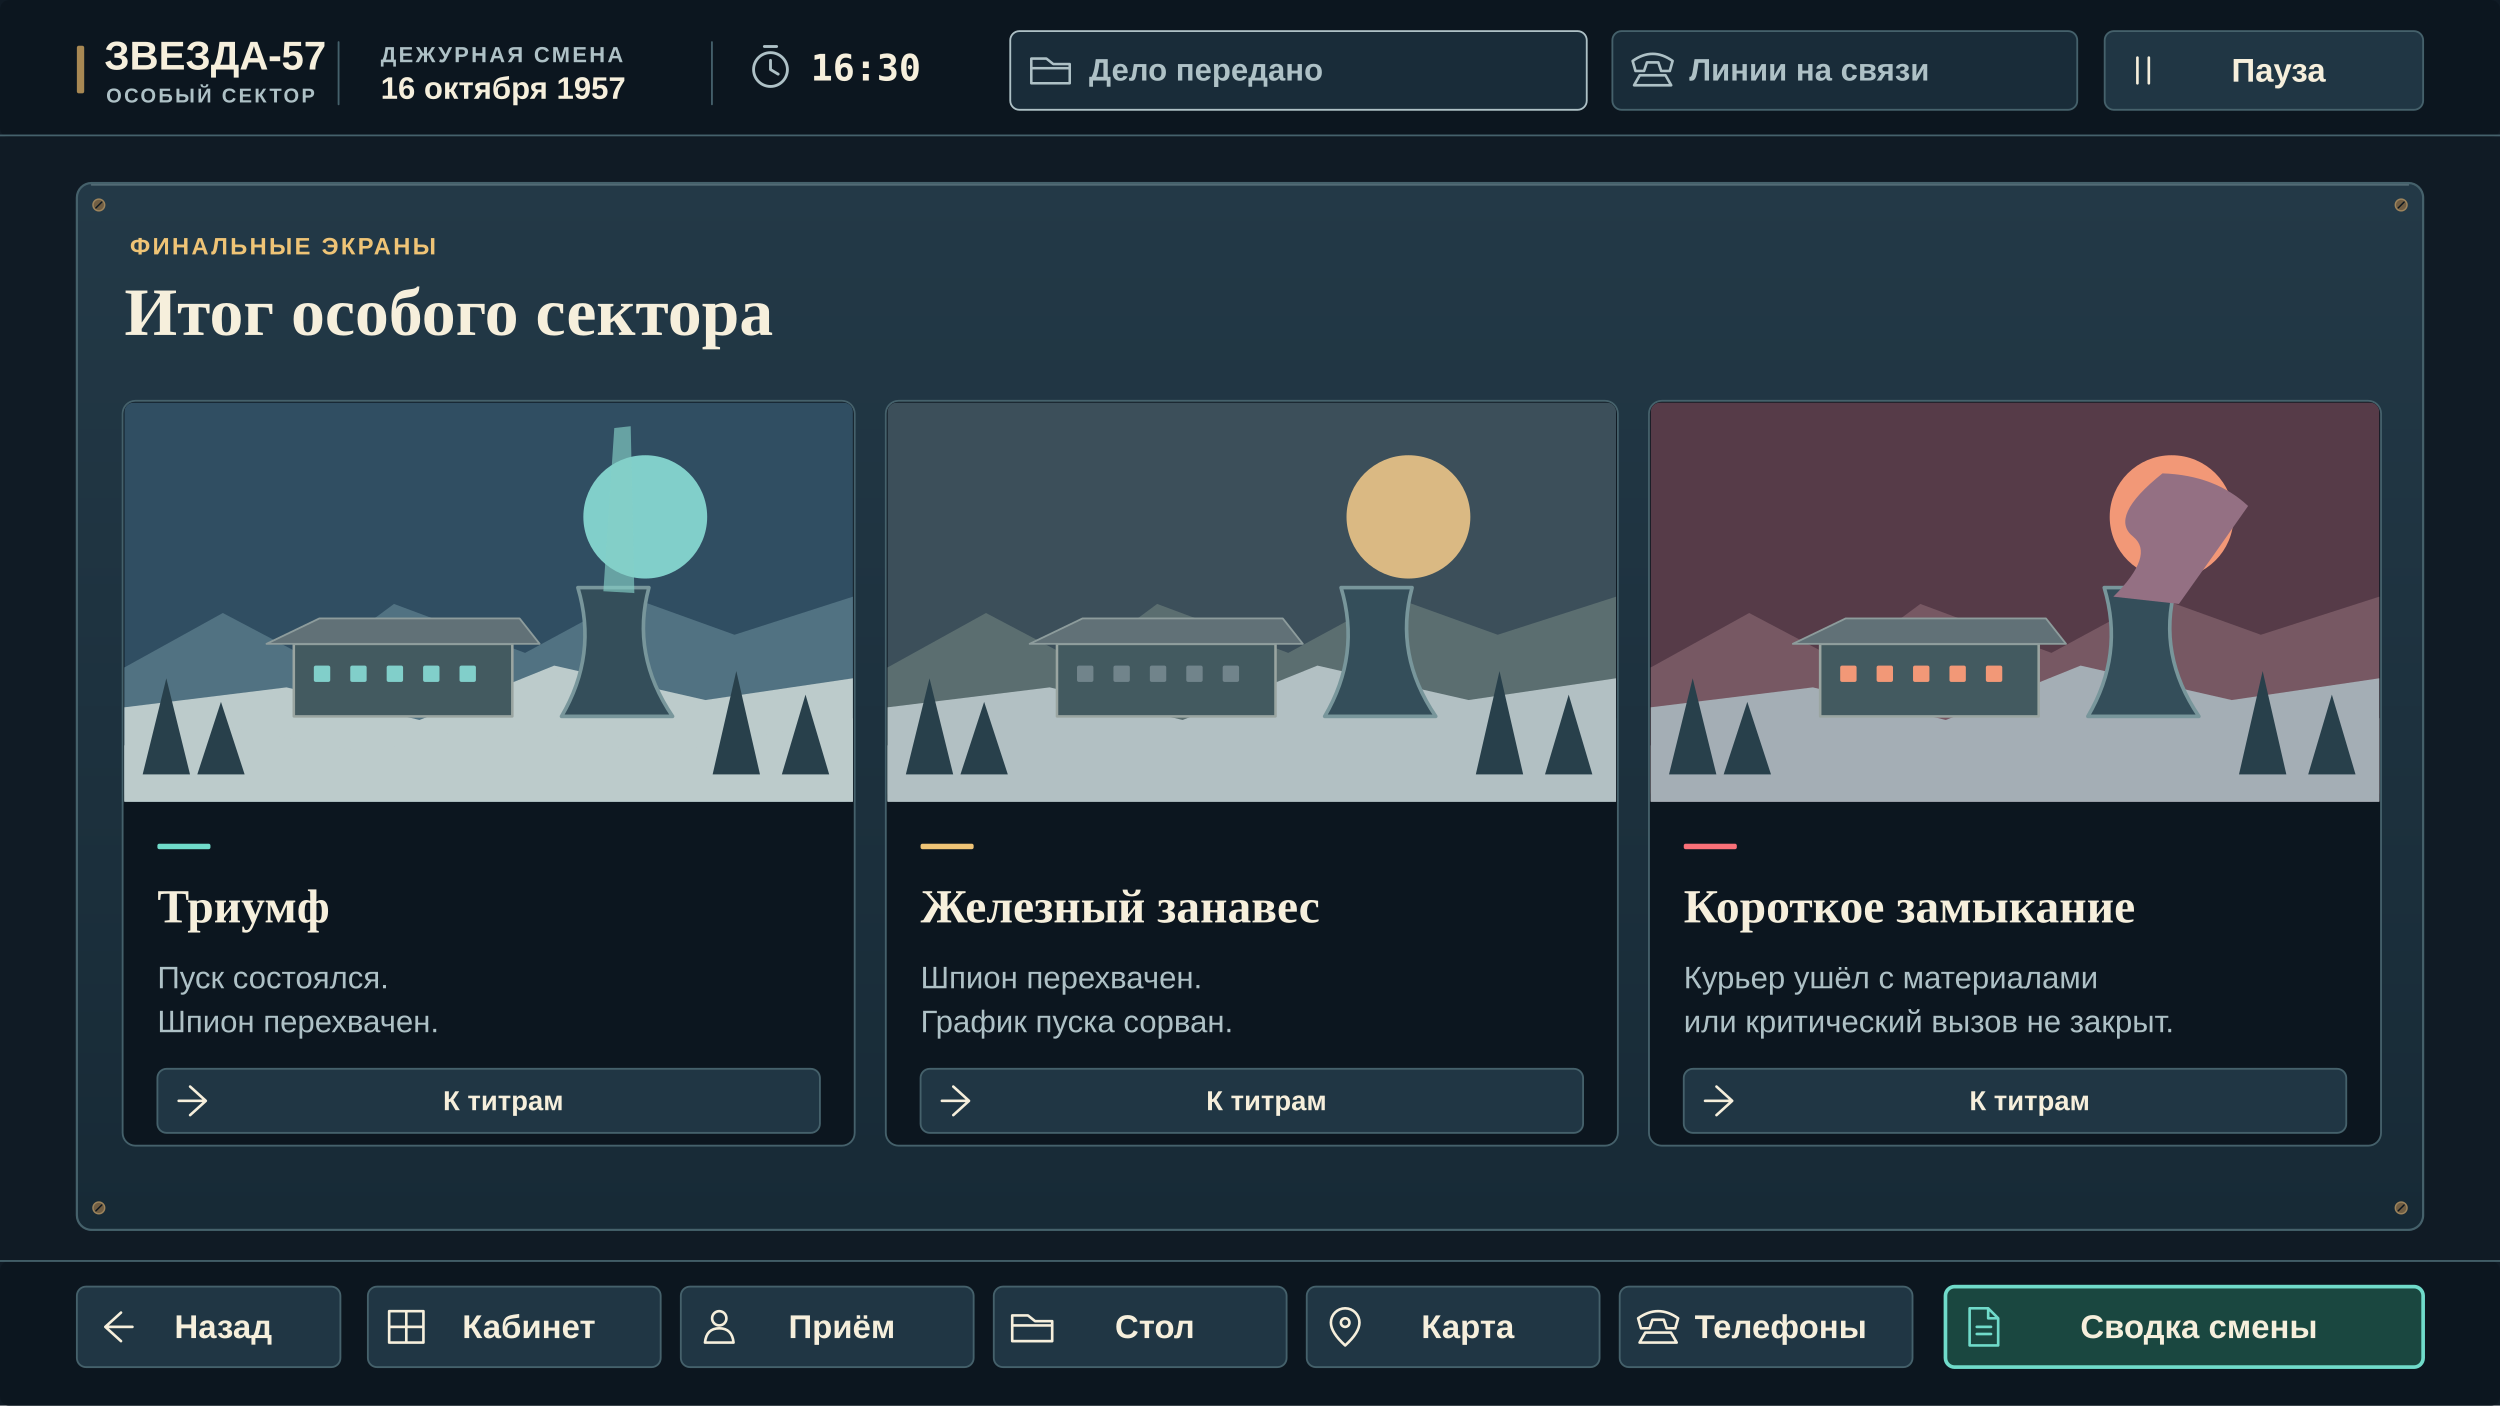
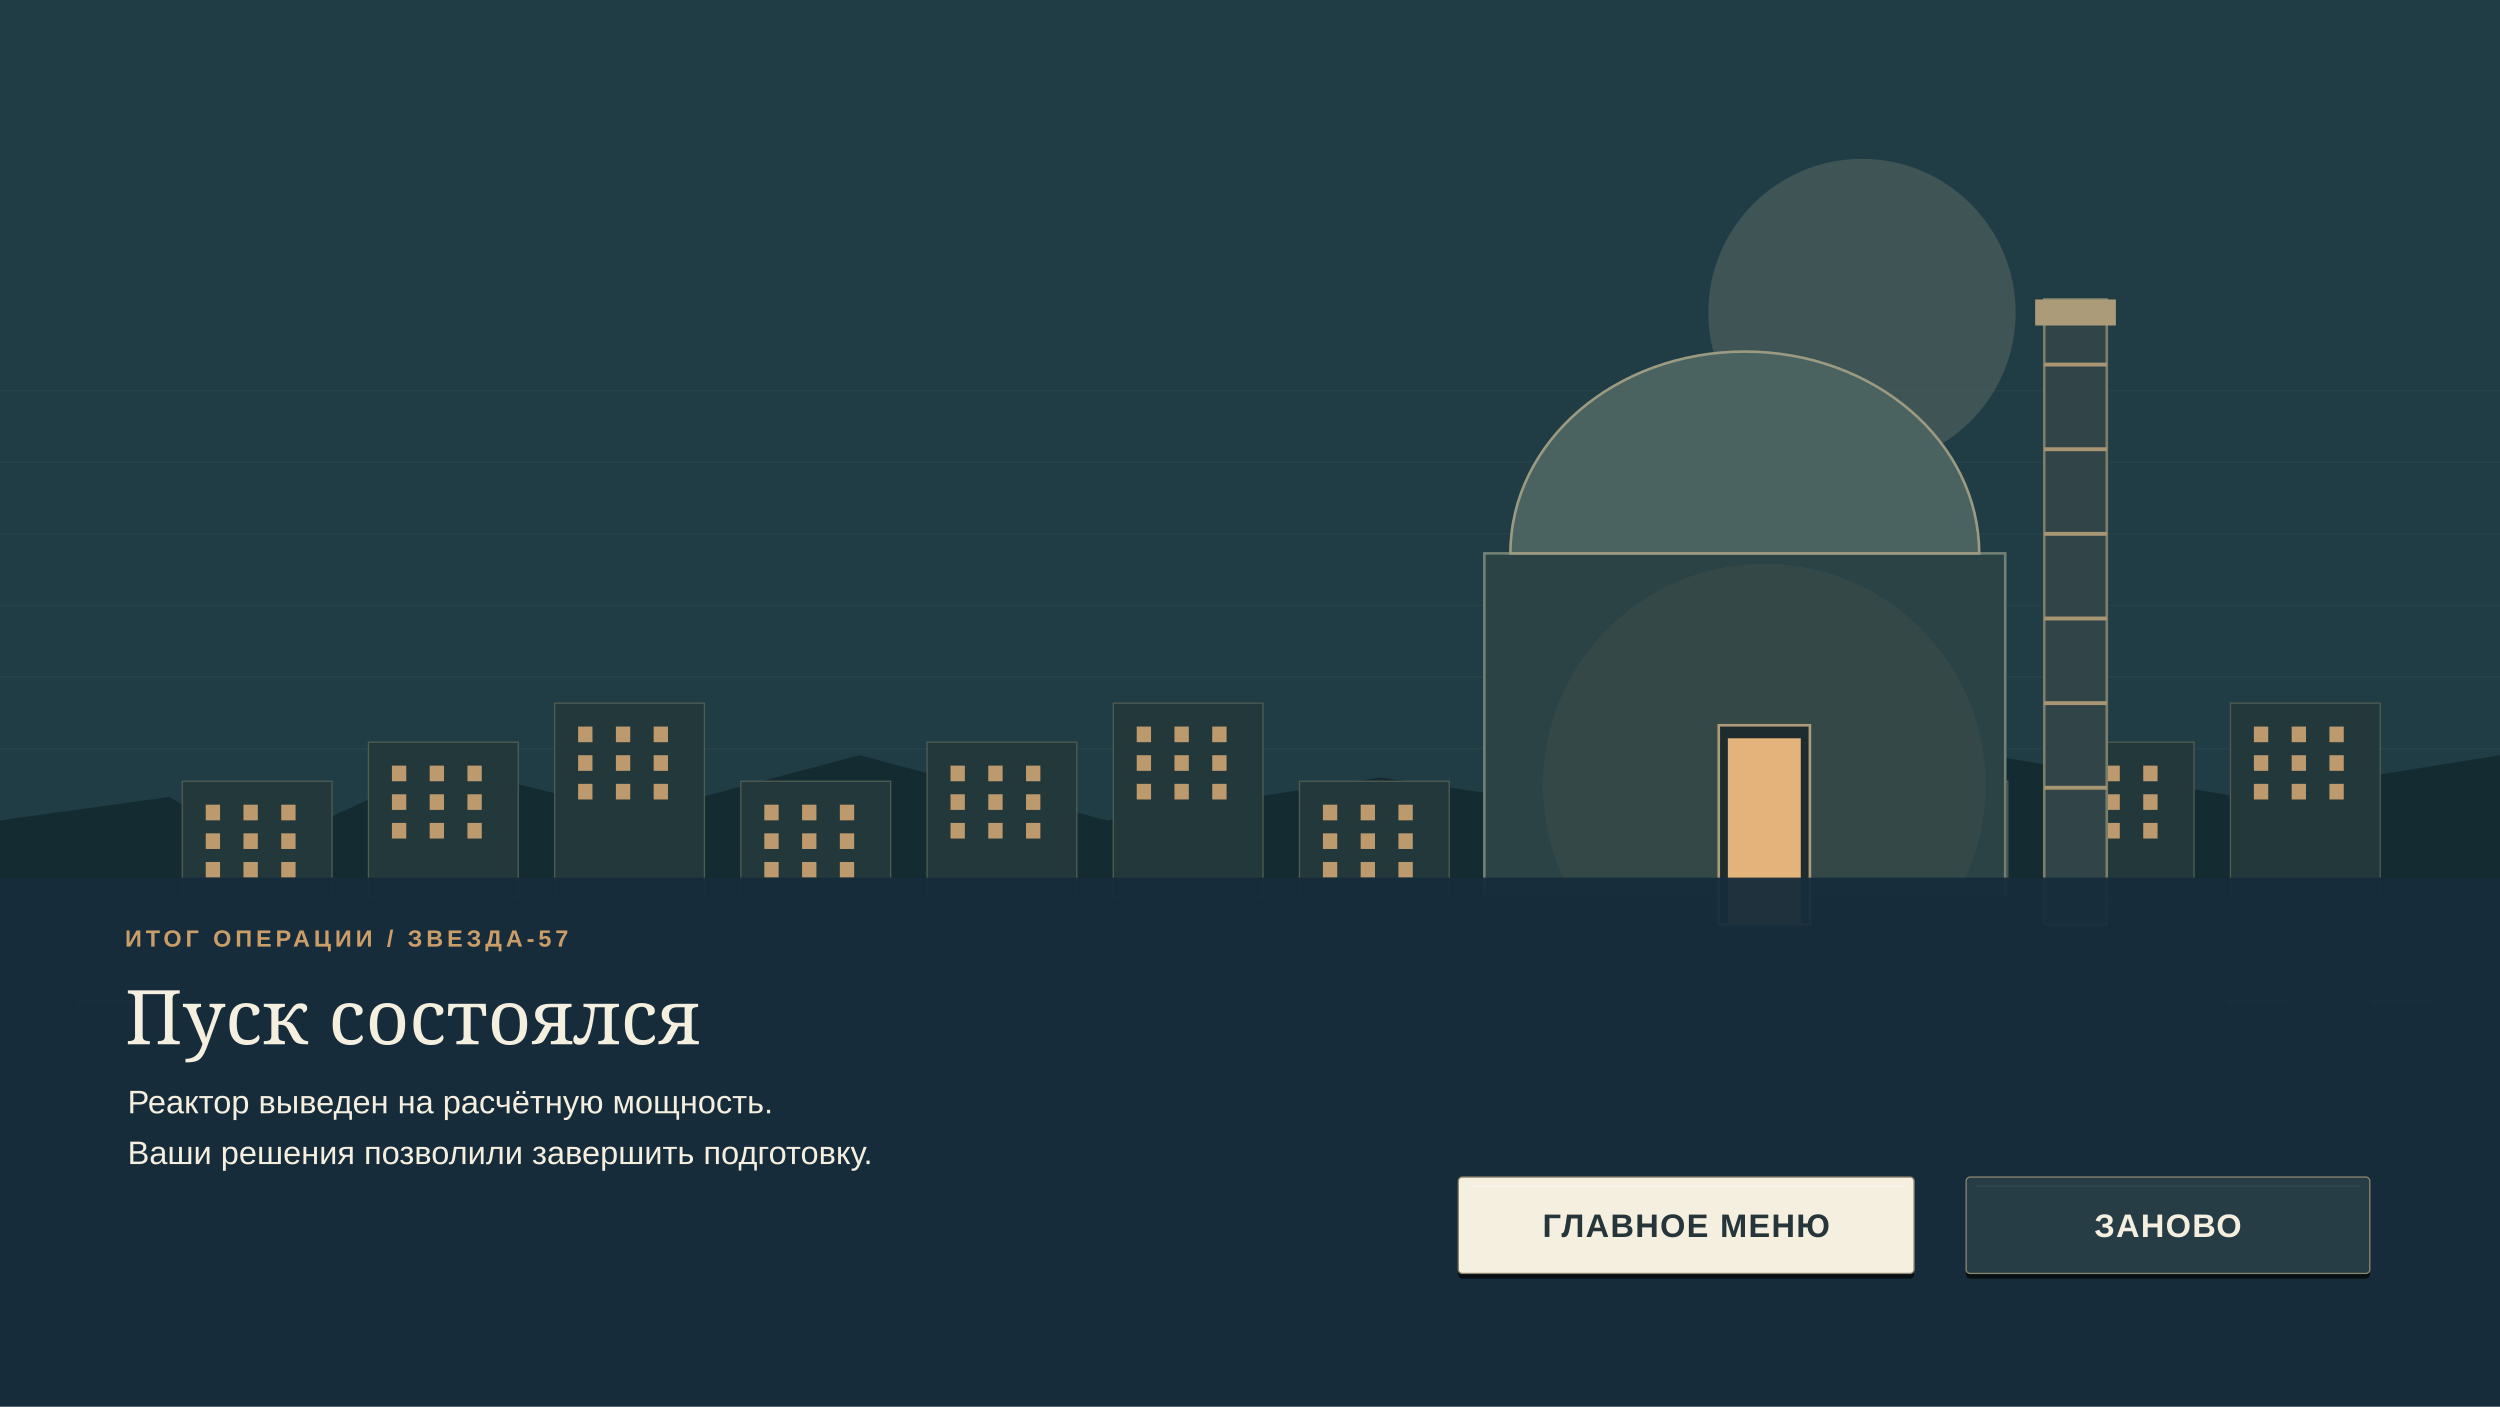
- <svg xmlns="http://www.w3.org/2000/svg" width="1366" height="768" viewBox="0 0 1366 768" role="img" aria-label="UI-030 · Экран финала: 3 варианта">
+ <svg xmlns="http://www.w3.org/2000/svg" width="1920" height="1080" viewBox="0 0 1920 1080" role="img" aria-label="Экран одной из трёх концовок">
  <defs>
-     <linearGradient id="enamel" x2="0" y2="1">
-       <stop stop-color="#233947" />
-       <stop offset="1" stop-color="#172a36" />
-     </linearGradient>
-     <linearGradient id="desk" x2="0" y2="1">
-       <stop stop-color="#244938" />
-       <stop offset="1" stop-color="#162f27" />
-     </linearGradient>
-     <linearGradient id="glass" x2="0" y2="1">
-       <stop stop-color="#476278" />
-       <stop offset="1" stop-color="#1b3443" />
-     </linearGradient>
-     <linearGradient id="vignette">
-       <stop stop-color="#0c161f" />
-       <stop offset=".52" stop-color="#0c161f" stop-opacity=".94" />
-       <stop offset="1" stop-color="#0c161f" stop-opacity=".06" />
-     </linearGradient>
-     <linearGradient id="fade" x2="0" y2="1">
-       <stop stop-color="#0c161f" stop-opacity=".06" />
-       <stop offset="1" stop-color="#0c161f" stop-opacity=".85" />
-     </linearGradient>
-     <pattern id="grid" width="28" height="28" patternUnits="userSpaceOnUse">
-       <path d="M28 0H0V28" stroke="#5d7885" fill="none" opacity=".17" />
+     <pattern id="papergrain" width="19" height="19" patternUnits="userSpaceOnUse">
+       <path d="M1 4h3M11 14h2M6 10h1M16 3h1" stroke="#887A5A" stroke-width=".5" opacity=".5" />
    </pattern>
-     <pattern id="feltGrain" width="10" height="10" patternUnits="userSpaceOnUse">
-       <path d="M1 3H3M6 8H8" stroke="#93a48a" stroke-opacity=".15" fill="none" />
+     <pattern id="felt" width="7" height="7" patternUnits="userSpaceOnUse">
+       <path d="M0 1h7M1 0v7" stroke="#728069" opacity=".1" stroke-width=".5" />
    </pattern>
-     <clipPath id="scene">
-       <rect x="43" y="101" width="814" height="570" rx="7" />
-     </clipPath>
-     <style>text{font-family:"Segoe UI",Arial,sans-serif;pointer-events:none}.serif{font-family:Georgia,"Times New Roman",serif}.mono{font-family:Consolas,monospace}.overline{letter-spacing:1.25px}.hot[data-action]{cursor:pointer}.hot:focus-visible{outline:none}.hot[data-action]:hover&gt;.focus-shape,.hot[data-action]:focus-visible&gt;.focus-shape{stroke:#efc476;stroke-width:2.6}.hot[aria-disabled]{cursor:default}.hairline{vector-effect:non-scaling-stroke}</style>
  </defs>
-   <rect x="0" y="0" width="1366" height="768" rx="0" fill="#101b25" stroke="none" stroke-width="1" />
-   <rect x="42" y="100" width="1282" height="572" rx="8" fill="url(#enamel)" stroke="#45616b" stroke-width="1.2" />
-   <path d="M50 101L1316 101" fill="none" stroke="#59717b" stroke-width="0.8" stroke-linecap="round" />
-   <circle cx="54" cy="112" r="3.2" fill="#715e43" stroke="#9d845c" stroke-width="0.8" />
-   <path d="M52.4 113.6L55.6 110.4" fill="none" stroke="#0c161f" stroke-width="0.8" stroke-linecap="round" />
-   <circle cx="1312" cy="112" r="3.2" fill="#715e43" stroke="#9d845c" stroke-width="0.8" />
-   <path d="M1310.4 113.6L1313.6 110.4" fill="none" stroke="#0c161f" stroke-width="0.8" stroke-linecap="round" />
-   <circle cx="54" cy="660" r="3.2" fill="#715e43" stroke="#9d845c" stroke-width="0.8" />
-   <path d="M52.4 661.6L55.6 658.4" fill="none" stroke="#0c161f" stroke-width="0.8" stroke-linecap="round" />
-   <circle cx="1312" cy="660" r="3.2" fill="#715e43" stroke="#9d845c" stroke-width="0.8" />
-   <path d="M1310.4 661.6L1313.6 658.4" fill="none" stroke="#0c161f" stroke-width="0.8" stroke-linecap="round" />
-   <text x="71" y="139" font-size="13" fill="#efc476" font-weight="700" text-anchor="start" class="overline">ФИНАЛЬНЫЕ ЭКРАНЫ</text>
-   <text x="68" y="183" font-size="37" fill="#f6efdc" font-weight="700" text-anchor="start" class="serif">Итог особого сектора</text>
-   <rect x="67" y="219" width="400" height="407" rx="7" fill="#0c161f" stroke="#45616b" stroke-width="1" />
-   <g transform="translate(68 220) scale(0.995 0.9909091)">
-     <rect x="0" y="0" width="400" height="220" rx="5" fill="#304e62" stroke="none" stroke-width="1" />
-     <circle cx="286" cy="63" r="34" fill="#81cfca" stroke="none" stroke-width="1" />
-     <path d="M0 146L54 116L105 143L148 111L220 138L277 107L335 128L400 107V220H0Z" fill="#517282" stroke="none" stroke-width="0" stroke-linecap="round" stroke-linejoin="round" />
-     <path d="M0 168L89 157L162 175L236 145L319 164L400 152V220H0Z" fill="#bccbcb" stroke="none" stroke-width="0" stroke-linecap="round" stroke-linejoin="round" />
-     <path d="M240 173Q260 139 249 102H288Q278 139 301 173Z" fill="#344e5a" stroke="#78969b" stroke-width="2" stroke-linecap="round" stroke-linejoin="round" />
-     <path d="M93 173V133H213V173Z" fill="#435a60" stroke="#9aa5a1" stroke-width="1.4" stroke-linecap="round" stroke-linejoin="round" />
-     <path d="M78 133L107 119H217L228 133Z" fill="#617177" stroke="#8d9c9c" stroke-width="1" stroke-linecap="round" stroke-linejoin="round" />
-     <path d="M263 104L269 14L278 13L280 105Z" fill="#84d0c6" stroke="none" stroke-width="0" stroke-linecap="round" stroke-linejoin="round" opacity=".65" />
-     <rect x="104" y="145" width="9" height="9" rx="1" fill="#81cfca" stroke="none" stroke-width="1" />
-     <rect x="124" y="145" width="9" height="9" rx="1" fill="#81cfca" stroke="none" stroke-width="1" />
-     <rect x="144" y="145" width="9" height="9" rx="1" fill="#81cfca" stroke="none" stroke-width="1" />
-     <rect x="164" y="145" width="9" height="9" rx="1" fill="#81cfca" stroke="none" stroke-width="1" />
-     <rect x="184" y="145" width="9" height="9" rx="1" fill="#81cfca" stroke="none" stroke-width="1" />
-     <path d="M0 189L58 179L134 193L199 177L293 194L400 174V220H0Z" fill="#bccbcb" stroke="none" stroke-width="0" stroke-linecap="round" stroke-linejoin="round" />
-     <path d="M10 205L23 152L36 205Z" fill="#28404b" stroke="none" stroke-width="0" stroke-linecap="round" stroke-linejoin="round" />
-     <path d="M40 205L53 165L66 205Z" fill="#28404b" stroke="none" stroke-width="0" stroke-linecap="round" stroke-linejoin="round" />
-     <path d="M323 205L336 148L349 205Z" fill="#28404b" stroke="none" stroke-width="0" stroke-linecap="round" stroke-linejoin="round" />
-     <path d="M361 205L374 161L387 205Z" fill="#28404b" stroke="none" stroke-width="0" stroke-linecap="round" stroke-linejoin="round" />
-   </g>
-   <rect x="86" y="461" width="29" height="3" rx="1" fill="#70dbca" stroke="none" stroke-width="1" />
-   <text x="86" y="504" font-size="26" fill="#f6efdc" font-weight="720" text-anchor="start" class="serif">Триумф</text>
-   <text x="86" y="540" font-size="17" fill="#aec1c6" font-weight="450" text-anchor="start">Пуск состоялся.</text>
-   <text x="86" y="564" font-size="17" fill="#aec1c6" font-weight="450" text-anchor="start">Шпион перехвачен.</text>
-   <g class="hot" role="button" aria-label="К титрам">
-     <rect x="86" y="584" width="362" height="35" rx="5" fill="#203644" stroke="#45616b" stroke-width="1" class="focus-shape" />
-     <g transform="translate(107 601.5) scale(0.78)">
-       <path d="M-4 -10L7 0L-4 10M7 0H-12" fill="none" stroke="#f6efdc" stroke-width="1.85" stroke-linecap="round" stroke-linejoin="round" />
-     </g>
-     <text x="275" y="606.6" font-size="15" fill="#f6efdc" font-weight="650" text-anchor="middle">К титрам</text>
-   </g>
-   <rect x="484" y="219" width="400" height="407" rx="7" fill="#0c161f" stroke="#45616b" stroke-width="1" />
-   <g transform="translate(485 220) scale(0.995 0.9909091)">
-     <rect x="0" y="0" width="400" height="220" rx="5" fill="#3c4f5a" stroke="none" stroke-width="1" />
-     <circle cx="286" cy="63" r="34" fill="#dab983" stroke="none" stroke-width="1" />
-     <path d="M0 146L54 116L105 143L148 111L220 138L277 107L335 128L400 107V220H0Z" fill="#5b6e70" stroke="none" stroke-width="0" stroke-linecap="round" stroke-linejoin="round" />
-     <path d="M0 168L89 157L162 175L236 145L319 164L400 152V220H0Z" fill="#b2c0c3" stroke="none" stroke-width="0" stroke-linecap="round" stroke-linejoin="round" />
-     <path d="M240 173Q260 139 249 102H288Q278 139 301 173Z" fill="#344e5a" stroke="#78969b" stroke-width="2" stroke-linecap="round" stroke-linejoin="round" />
-     <path d="M93 173V133H213V173Z" fill="#435a60" stroke="#9aa5a1" stroke-width="1.4" stroke-linecap="round" stroke-linejoin="round" />
-     <path d="M78 133L107 119H217L228 133Z" fill="#617177" stroke="#8d9c9c" stroke-width="1" stroke-linecap="round" stroke-linejoin="round" />
-     <rect x="104" y="145" width="9" height="9" rx="1" fill="#71848b" stroke="none" stroke-width="1" />
-     <rect x="124" y="145" width="9" height="9" rx="1" fill="#71848b" stroke="none" stroke-width="1" />
-     <rect x="144" y="145" width="9" height="9" rx="1" fill="#71848b" stroke="none" stroke-width="1" />
-     <rect x="164" y="145" width="9" height="9" rx="1" fill="#71848b" stroke="none" stroke-width="1" />
-     <rect x="184" y="145" width="9" height="9" rx="1" fill="#71848b" stroke="none" stroke-width="1" />
-     <path d="M0 189L58 179L134 193L199 177L293 194L400 174V220H0Z" fill="#b2c0c3" stroke="none" stroke-width="0" stroke-linecap="round" stroke-linejoin="round" />
-     <path d="M10 205L23 152L36 205Z" fill="#28404b" stroke="none" stroke-width="0" stroke-linecap="round" stroke-linejoin="round" />
-     <path d="M40 205L53 165L66 205Z" fill="#28404b" stroke="none" stroke-width="0" stroke-linecap="round" stroke-linejoin="round" />
-     <path d="M323 205L336 148L349 205Z" fill="#28404b" stroke="none" stroke-width="0" stroke-linecap="round" stroke-linejoin="round" />
-     <path d="M361 205L374 161L387 205Z" fill="#28404b" stroke="none" stroke-width="0" stroke-linecap="round" stroke-linejoin="round" />
-   </g>
-   <rect x="503" y="461" width="29" height="3" rx="1" fill="#efc476" stroke="none" stroke-width="1" />
-   <text x="503" y="504" font-size="26" fill="#f6efdc" font-weight="720" text-anchor="start" class="serif">Железный занавес</text>
-   <text x="503" y="540" font-size="17" fill="#aec1c6" font-weight="450" text-anchor="start">Шпион перехвачен.</text>
-   <text x="503" y="564" font-size="17" fill="#aec1c6" font-weight="450" text-anchor="start">График пуска сорван.</text>
-   <g class="hot" role="button" aria-label="К титрам">
-     <rect x="503" y="584" width="362" height="35" rx="5" fill="#203644" stroke="#45616b" stroke-width="1" class="focus-shape" />
-     <g transform="translate(524 601.5) scale(0.78)">
-       <path d="M-4 -10L7 0L-4 10M7 0H-12" fill="none" stroke="#f6efdc" stroke-width="1.85" stroke-linecap="round" stroke-linejoin="round" />
-     </g>
-     <text x="692" y="606.6" font-size="15" fill="#f6efdc" font-weight="650" text-anchor="middle">К титрам</text>
-   </g>
-   <rect x="901" y="219" width="400" height="407" rx="7" fill="#0c161f" stroke="#45616b" stroke-width="1" />
-   <g transform="translate(902 220) scale(0.995 0.9909091)">
-     <rect x="0" y="0" width="400" height="220" rx="5" fill="#563b48" stroke="none" stroke-width="1" />
-     <circle cx="286" cy="63" r="34" fill="#f29877" stroke="none" stroke-width="1" />
-     <path d="M0 146L54 116L105 143L148 111L220 138L277 107L335 128L400 107V220H0Z" fill="#775863" stroke="none" stroke-width="0" stroke-linecap="round" stroke-linejoin="round" />
-     <path d="M0 168L89 157L162 175L236 145L319 164L400 152V220H0Z" fill="#a4aeb5" stroke="none" stroke-width="0" stroke-linecap="round" stroke-linejoin="round" />
-     <path d="M240 173Q260 139 249 102H288Q278 139 301 173Z" fill="#344e5a" stroke="#78969b" stroke-width="2" stroke-linecap="round" stroke-linejoin="round" />
-     <path d="M93 173V133H213V173Z" fill="#435a60" stroke="#9aa5a1" stroke-width="1.4" stroke-linecap="round" stroke-linejoin="round" />
-     <path d="M78 133L107 119H217L228 133Z" fill="#617177" stroke="#8d9c9c" stroke-width="1" stroke-linecap="round" stroke-linejoin="round" />
-     <path d="M254 107Q277 84 265 74Q251 63 281 39Q310 40 328 57Q312 80 290 111Z" fill="#947083" stroke="none" stroke-width="0" stroke-linecap="round" stroke-linejoin="round" />
-     <rect x="104" y="145" width="9" height="9" rx="1" fill="#f29877" stroke="none" stroke-width="1" />
-     <rect x="124" y="145" width="9" height="9" rx="1" fill="#f29877" stroke="none" stroke-width="1" />
-     <rect x="144" y="145" width="9" height="9" rx="1" fill="#f29877" stroke="none" stroke-width="1" />
-     <rect x="164" y="145" width="9" height="9" rx="1" fill="#f29877" stroke="none" stroke-width="1" />
-     <rect x="184" y="145" width="9" height="9" rx="1" fill="#f29877" stroke="none" stroke-width="1" />
-     <path d="M0 189L58 179L134 193L199 177L293 194L400 174V220H0Z" fill="#a4aeb5" stroke="none" stroke-width="0" stroke-linecap="round" stroke-linejoin="round" />
-     <path d="M10 205L23 152L36 205Z" fill="#28404b" stroke="none" stroke-width="0" stroke-linecap="round" stroke-linejoin="round" />
-     <path d="M40 205L53 165L66 205Z" fill="#28404b" stroke="none" stroke-width="0" stroke-linecap="round" stroke-linejoin="round" />
-     <path d="M323 205L336 148L349 205Z" fill="#28404b" stroke="none" stroke-width="0" stroke-linecap="round" stroke-linejoin="round" />
-     <path d="M361 205L374 161L387 205Z" fill="#28404b" stroke="none" stroke-width="0" stroke-linecap="round" stroke-linejoin="round" />
-   </g>
-   <rect x="920" y="461" width="29" height="3" rx="1" fill="#fa7078" stroke="none" stroke-width="1" />
-   <text x="920" y="504" font-size="26" fill="#f6efdc" font-weight="720" text-anchor="start" class="serif">Короткое замыкание</text>
-   <text x="920" y="540" font-size="17" fill="#aec1c6" font-weight="450" text-anchor="start">Курьер ушёл с материалами</text>
-   <text x="920" y="564" font-size="17" fill="#aec1c6" font-weight="450" text-anchor="start">или критический вызов не закрыт.</text>
-   <g class="hot" role="button" aria-label="К титрам">
-     <rect x="920" y="584" width="362" height="35" rx="5" fill="#203644" stroke="#45616b" stroke-width="1" class="focus-shape" />
-     <g transform="translate(941 601.5) scale(0.78)">
-       <path d="M-4 -10L7 0L-4 10M7 0H-12" fill="none" stroke="#f6efdc" stroke-width="1.85" stroke-linecap="round" stroke-linejoin="round" />
-     </g>
-     <text x="1109" y="606.6" font-size="15" fill="#f6efdc" font-weight="650" text-anchor="middle">К титрам</text>
-   </g>
-   <rect x="0" y="0" width="1366" height="75" rx="5" fill="#0c161f" stroke="none" stroke-width="1" />
-   <path d="M0 74L1366 74" fill="none" stroke="#45616b" stroke-width="1" stroke-linecap="round" />
-   <rect x="42" y="25" width="4" height="26" rx="1" fill="#a88853" stroke="none" stroke-width="1" />
-   <text x="57" y="38" font-size="22" fill="#f6efdc" font-weight="790" text-anchor="start">ЗВЕЗДА‑57</text>
-   <text x="58" y="56" font-size="11" fill="#aec1c6" font-weight="660" text-anchor="start" class="overline">ОСОБЫЙ СЕКТОР</text>
-   <path d="M185 23L185 57" fill="none" stroke="#45616b" stroke-width="1" stroke-linecap="round" />
-   <text x="208" y="34" font-size="12" fill="#aec1c6" font-weight="680" text-anchor="start" class="overline">ДЕЖУРНАЯ СМЕНА</text>
-   <text x="208" y="54" font-size="17" fill="#f6efdc" font-weight="650" text-anchor="start">16 октября 1957</text>
-   <path d="M389 23L389 57" fill="none" stroke="#45616b" stroke-width="1" stroke-linecap="round" />
-   <g transform="translate(421 38) scale(0.84)">
-     <path d="M0 -11A11 11 0 1 1 0 11A11 11 0 1 1 0 -11M0 -6V0L5 3M-4 -15H4" fill="none" stroke="#aec1c6" stroke-width="1.85" stroke-linecap="round" stroke-linejoin="round" />
-   </g>
-   <text x="443" y="44" font-size="20" fill="#f6efdc" font-weight="700" text-anchor="start" class="mono">16:30</text>
-   <g class="hot" role="button" aria-label="Дело передано">
-     <rect x="552" y="17" width="315" height="43" rx="5" fill="#192c39" stroke="#aec1c6" stroke-width="1" class="focus-shape" />
-     <g transform="translate(574 38) scale(0.75)">
-       <path d="M-14 -8H-3L2 -4H14V10H-14ZM-14 -1H14" fill="none" stroke="#aec1c6" stroke-width="1.85" stroke-linecap="round" stroke-linejoin="round" />
-     </g>
-     <text x="595" y="44" font-size="17" fill="#aec1c6" font-weight="680" text-anchor="start">Дело передано</text>
-   </g>
-   <g class="hot" role="button" aria-label="Линии на связи">
-     <rect x="881" y="17" width="254" height="43" rx="5" fill="#192c39" stroke="#45616b" stroke-width="1" class="focus-shape" />
-     <g transform="translate(903 38) scale(0.78)">
-       <path d="M-14 -6Q0 -16 14 -6L12 1H6L4 -5H-4L-6 1H-12ZM-9 4H9L13 11H-13Z" fill="none" stroke="#aec1c6" stroke-width="1.85" stroke-linecap="round" stroke-linejoin="round" />
-     </g>
-     <text x="923" y="44" font-size="17" fill="#aec1c6" font-weight="670" text-anchor="start">Линии на связи</text>
-   </g>
-   <g class="hot" role="button" aria-label="Пауза">
-     <rect x="1150" y="17" width="174" height="43" rx="5" fill="#203644" stroke="#45616b" stroke-width="1" class="focus-shape" />
-     <g transform="translate(1171 38.5) scale(0.78)">
-       <path d="M-4 -9V9M4 -9V9" fill="none" stroke="#f6efdc" stroke-width="1.85" stroke-linecap="round" stroke-linejoin="round" />
-     </g>
-     <text x="1245" y="44.62" font-size="18" fill="#f6efdc" font-weight="650" text-anchor="middle">Пауза</text>
-   </g>
-   <rect x="0" y="689" width="1366" height="79" rx="5" fill="#0c161f" stroke="none" stroke-width="1" />
-   <path d="M0 689L1366 689" fill="none" stroke="#45616b" stroke-width="1" stroke-linecap="round" />
-   <g class="hot" role="button" aria-label="Назад">
-     <rect x="42" y="703" width="144" height="44" rx="5" fill="#203644" stroke="#45616b" stroke-width="1" class="focus-shape" />
-     <g transform="translate(63 725) scale(0.78)">
-       <path d="M4 -10L-7 0L4 10M-7 0H12" fill="none" stroke="#f6efdc" stroke-width="1.85" stroke-linecap="round" stroke-linejoin="round" />
-     </g>
-     <text x="122" y="731.12" font-size="18" fill="#f6efdc" font-weight="650" text-anchor="middle">Назад</text>
-   </g>
-   <g class="hot" role="button" aria-label="Кабинет">
-     <rect x="201" y="703" width="160" height="44" rx="5" fill="#203644" stroke="#45616b" stroke-width="1" class="focus-shape" />
-     <g transform="translate(222 725) scale(0.78)">
-       <path d="M-12 -11H12V11H-12ZM0 -11V11M-12 0H12" fill="none" stroke="#f6efdc" stroke-width="1.85" stroke-linecap="round" stroke-linejoin="round" />
-     </g>
-     <text x="289" y="731.12" font-size="18" fill="#f6efdc" font-weight="650" text-anchor="middle">Кабинет</text>
-   </g>
-   <g class="hot" role="button" aria-label="Приём">
-     <rect x="372" y="703" width="160" height="44" rx="5" fill="#203644" stroke="#45616b" stroke-width="1" class="focus-shape" />
-     <g transform="translate(393 725) scale(0.78)">
-       <path d="M-5 -6A5 5 0 1 0 5 -6A5 5 0 1 0 -5 -6M-10 11Q-9 1 0 1Q9 1 10 11Z" fill="none" stroke="#f6efdc" stroke-width="1.85" stroke-linecap="round" stroke-linejoin="round" />
-     </g>
-     <text x="460" y="731.12" font-size="18" fill="#f6efdc" font-weight="650" text-anchor="middle">Приём</text>
-   </g>
-   <g class="hot" role="button" aria-label="Стол">
-     <rect x="543" y="703" width="160" height="44" rx="5" fill="#203644" stroke="#45616b" stroke-width="1" class="focus-shape" />
-     <g transform="translate(564 725) scale(0.78)">
-       <path d="M-14 -8H-3L2 -4H14V10H-14ZM-14 -1H14" fill="none" stroke="#f6efdc" stroke-width="1.85" stroke-linecap="round" stroke-linejoin="round" />
-     </g>
-     <text x="631" y="731.12" font-size="18" fill="#f6efdc" font-weight="650" text-anchor="middle">Стол</text>
-   </g>
-   <g class="hot" role="button" aria-label="Карта">
-     <rect x="714" y="703" width="160" height="44" rx="5" fill="#203644" stroke="#45616b" stroke-width="1" class="focus-shape" />
-     <g transform="translate(735 725) scale(0.78)">
-       <path d="M0 13Q-10 4 -10 -3A10 10 0 1 1 10 -3Q10 4 0 13ZM-3 -3A3 3 0 1 0 3 -3A3 3 0 1 0 -3 -3" fill="none" stroke="#f6efdc" stroke-width="1.85" stroke-linecap="round" stroke-linejoin="round" />
-     </g>
-     <text x="802" y="731.12" font-size="18" fill="#f6efdc" font-weight="650" text-anchor="middle">Карта</text>
-   </g>
-   <g class="hot" role="button" aria-label="Телефоны">
-     <rect x="885" y="703" width="160" height="44" rx="5" fill="#203644" stroke="#45616b" stroke-width="1" class="focus-shape" />
-     <g transform="translate(906 725) scale(0.78)">
-       <path d="M-14 -6Q0 -16 14 -6L12 1H6L4 -5H-4L-6 1H-12ZM-9 4H9L13 11H-13Z" fill="none" stroke="#f6efdc" stroke-width="1.85" stroke-linecap="round" stroke-linejoin="round" />
-     </g>
-     <text x="973" y="731.12" font-size="18" fill="#f6efdc" font-weight="650" text-anchor="middle">Телефоны</text>
-   </g>
-   <g class="hot" role="button" aria-label="Сводка смены">
-     <rect x="1063" y="703" width="261" height="44" rx="5" fill="#1a4740" stroke="#70dbca" stroke-width="2" class="focus-shape" />
-     <g transform="translate(1084 725) scale(0.78)">
-       <path d="M-10 -13H3L10 -6V13H-10ZM3 -13V-6H10M-5 0H5M-5 5H5" fill="none" stroke="#70dbca" stroke-width="1.85" stroke-linecap="round" stroke-linejoin="round" />
-     </g>
-     <text x="1201.5" y="731.12" font-size="18" fill="#f6efdc" font-weight="650" text-anchor="middle">Сводка смены</text>
-   </g>
+   <rect x="0" y="0" width="1920" height="1080" rx="0" fill="#203D46" stroke="none" stroke-width="1" />
+   <circle cx="1430" cy="240" r="118" fill="#CFBE99" stroke="none" stroke-width="1" opacity=".18" />
+   <line x1="0" y1="300" x2="1920" y2="300" stroke="#66716D" stroke-width="1" opacity=".1" />
+   <line x1="0" y1="355" x2="1920" y2="355" stroke="#66716D" stroke-width="1" opacity=".1" />
+   <line x1="0" y1="410" x2="1920" y2="410" stroke="#66716D" stroke-width="1" opacity=".1" />
+   <line x1="0" y1="465" x2="1920" y2="465" stroke="#66716D" stroke-width="1" opacity=".1" />
+   <line x1="0" y1="520" x2="1920" y2="520" stroke="#66716D" stroke-width="1" opacity=".1" />
+   <line x1="0" y1="575" x2="1920" y2="575" stroke="#66716D" stroke-width="1" opacity=".1" />
+   <line x1="0" y1="630" x2="1920" y2="630" stroke="#66716D" stroke-width="1" opacity=".1" />
+   <line x1="0" y1="685" x2="1920" y2="685" stroke="#66716D" stroke-width="1" opacity=".1" />
+   <path d="M0 630 130 612 200 652 340 588 490 625 660 580 850 630 1060 597 1270 628 1510 577 1720 612 1920 580V1080H0Z" fill="#142C31" />
+   <rect x="140" y="600" width="115" height="90" rx="0" fill="#23383A" stroke="#4F5C52" stroke-width="1" />
+   <rect x="158" y="618" width="11" height="12" rx="0" fill="#E4B37B" stroke="none" stroke-width="1" opacity="0.8" />
+   <rect x="158" y="640" width="11" height="12" rx="0" fill="#E4B37B" stroke="none" stroke-width="1" opacity="0.8" />
+   <rect x="158" y="662" width="11" height="12" rx="0" fill="#E4B37B" stroke="none" stroke-width="1" opacity="0.8" />
+   <rect x="187" y="618" width="11" height="12" rx="0" fill="#E4B37B" stroke="none" stroke-width="1" opacity="0.8" />
+   <rect x="187" y="640" width="11" height="12" rx="0" fill="#E4B37B" stroke="none" stroke-width="1" opacity="0.8" />
+   <rect x="187" y="662" width="11" height="12" rx="0" fill="#E4B37B" stroke="none" stroke-width="1" opacity="0.8" />
+   <rect x="216" y="618" width="11" height="12" rx="0" fill="#E4B37B" stroke="none" stroke-width="1" opacity="0.8" />
+   <rect x="216" y="640" width="11" height="12" rx="0" fill="#E4B37B" stroke="none" stroke-width="1" opacity="0.8" />
+   <rect x="216" y="662" width="11" height="12" rx="0" fill="#E4B37B" stroke="none" stroke-width="1" opacity="0.8" />
+   <rect x="283" y="570" width="115" height="120" rx="0" fill="#23383A" stroke="#4F5C52" stroke-width="1" />
+   <rect x="301" y="588" width="11" height="12" rx="0" fill="#E4B37B" stroke="none" stroke-width="1" opacity="0.8" />
+   <rect x="301" y="610" width="11" height="12" rx="0" fill="#E4B37B" stroke="none" stroke-width="1" opacity="0.8" />
+   <rect x="301" y="632" width="11" height="12" rx="0" fill="#E4B37B" stroke="none" stroke-width="1" opacity="0.8" />
+   <rect x="330" y="588" width="11" height="12" rx="0" fill="#E4B37B" stroke="none" stroke-width="1" opacity="0.8" />
+   <rect x="330" y="610" width="11" height="12" rx="0" fill="#E4B37B" stroke="none" stroke-width="1" opacity="0.8" />
+   <rect x="330" y="632" width="11" height="12" rx="0" fill="#E4B37B" stroke="none" stroke-width="1" opacity="0.8" />
+   <rect x="359" y="588" width="11" height="12" rx="0" fill="#E4B37B" stroke="none" stroke-width="1" opacity="0.8" />
+   <rect x="359" y="610" width="11" height="12" rx="0" fill="#E4B37B" stroke="none" stroke-width="1" opacity="0.8" />
+   <rect x="359" y="632" width="11" height="12" rx="0" fill="#E4B37B" stroke="none" stroke-width="1" opacity="0.8" />
+   <rect x="426" y="540" width="115" height="150" rx="0" fill="#23383A" stroke="#4F5C52" stroke-width="1" />
+   <rect x="444" y="558" width="11" height="12" rx="0" fill="#E4B37B" stroke="none" stroke-width="1" opacity="0.8" />
+   <rect x="444" y="580" width="11" height="12" rx="0" fill="#E4B37B" stroke="none" stroke-width="1" opacity="0.8" />
+   <rect x="444" y="602" width="11" height="12" rx="0" fill="#E4B37B" stroke="none" stroke-width="1" opacity="0.8" />
+   <rect x="473" y="558" width="11" height="12" rx="0" fill="#E4B37B" stroke="none" stroke-width="1" opacity="0.8" />
+   <rect x="473" y="580" width="11" height="12" rx="0" fill="#E4B37B" stroke="none" stroke-width="1" opacity="0.8" />
+   <rect x="473" y="602" width="11" height="12" rx="0" fill="#E4B37B" stroke="none" stroke-width="1" opacity="0.8" />
+   <rect x="502" y="558" width="11" height="12" rx="0" fill="#E4B37B" stroke="none" stroke-width="1" opacity="0.8" />
+   <rect x="502" y="580" width="11" height="12" rx="0" fill="#E4B37B" stroke="none" stroke-width="1" opacity="0.8" />
+   <rect x="502" y="602" width="11" height="12" rx="0" fill="#E4B37B" stroke="none" stroke-width="1" opacity="0.8" />
+   <rect x="569" y="600" width="115" height="90" rx="0" fill="#23383A" stroke="#4F5C52" stroke-width="1" />
+   <rect x="587" y="618" width="11" height="12" rx="0" fill="#E4B37B" stroke="none" stroke-width="1" opacity="0.8" />
+   <rect x="587" y="640" width="11" height="12" rx="0" fill="#E4B37B" stroke="none" stroke-width="1" opacity="0.8" />
+   <rect x="587" y="662" width="11" height="12" rx="0" fill="#E4B37B" stroke="none" stroke-width="1" opacity="0.8" />
+   <rect x="616" y="618" width="11" height="12" rx="0" fill="#E4B37B" stroke="none" stroke-width="1" opacity="0.8" />
+   <rect x="616" y="640" width="11" height="12" rx="0" fill="#E4B37B" stroke="none" stroke-width="1" opacity="0.8" />
+   <rect x="616" y="662" width="11" height="12" rx="0" fill="#E4B37B" stroke="none" stroke-width="1" opacity="0.8" />
+   <rect x="645" y="618" width="11" height="12" rx="0" fill="#E4B37B" stroke="none" stroke-width="1" opacity="0.8" />
+   <rect x="645" y="640" width="11" height="12" rx="0" fill="#E4B37B" stroke="none" stroke-width="1" opacity="0.8" />
+   <rect x="645" y="662" width="11" height="12" rx="0" fill="#E4B37B" stroke="none" stroke-width="1" opacity="0.8" />
+   <rect x="712" y="570" width="115" height="120" rx="0" fill="#23383A" stroke="#4F5C52" stroke-width="1" />
+   <rect x="730" y="588" width="11" height="12" rx="0" fill="#E4B37B" stroke="none" stroke-width="1" opacity="0.8" />
+   <rect x="730" y="610" width="11" height="12" rx="0" fill="#E4B37B" stroke="none" stroke-width="1" opacity="0.8" />
+   <rect x="730" y="632" width="11" height="12" rx="0" fill="#E4B37B" stroke="none" stroke-width="1" opacity="0.8" />
+   <rect x="759" y="588" width="11" height="12" rx="0" fill="#E4B37B" stroke="none" stroke-width="1" opacity="0.8" />
+   <rect x="759" y="610" width="11" height="12" rx="0" fill="#E4B37B" stroke="none" stroke-width="1" opacity="0.8" />
+   <rect x="759" y="632" width="11" height="12" rx="0" fill="#E4B37B" stroke="none" stroke-width="1" opacity="0.8" />
+   <rect x="788" y="588" width="11" height="12" rx="0" fill="#E4B37B" stroke="none" stroke-width="1" opacity="0.8" />
+   <rect x="788" y="610" width="11" height="12" rx="0" fill="#E4B37B" stroke="none" stroke-width="1" opacity="0.8" />
+   <rect x="788" y="632" width="11" height="12" rx="0" fill="#E4B37B" stroke="none" stroke-width="1" opacity="0.8" />
+   <rect x="855" y="540" width="115" height="150" rx="0" fill="#23383A" stroke="#4F5C52" stroke-width="1" />
+   <rect x="873" y="558" width="11" height="12" rx="0" fill="#E4B37B" stroke="none" stroke-width="1" opacity="0.8" />
+   <rect x="873" y="580" width="11" height="12" rx="0" fill="#E4B37B" stroke="none" stroke-width="1" opacity="0.8" />
+   <rect x="873" y="602" width="11" height="12" rx="0" fill="#E4B37B" stroke="none" stroke-width="1" opacity="0.8" />
+   <rect x="902" y="558" width="11" height="12" rx="0" fill="#E4B37B" stroke="none" stroke-width="1" opacity="0.8" />
+   <rect x="902" y="580" width="11" height="12" rx="0" fill="#E4B37B" stroke="none" stroke-width="1" opacity="0.8" />
+   <rect x="902" y="602" width="11" height="12" rx="0" fill="#E4B37B" stroke="none" stroke-width="1" opacity="0.8" />
+   <rect x="931" y="558" width="11" height="12" rx="0" fill="#E4B37B" stroke="none" stroke-width="1" opacity="0.8" />
+   <rect x="931" y="580" width="11" height="12" rx="0" fill="#E4B37B" stroke="none" stroke-width="1" opacity="0.8" />
+   <rect x="931" y="602" width="11" height="12" rx="0" fill="#E4B37B" stroke="none" stroke-width="1" opacity="0.8" />
+   <rect x="998" y="600" width="115" height="90" rx="0" fill="#23383A" stroke="#4F5C52" stroke-width="1" />
+   <rect x="1016" y="618" width="11" height="12" rx="0" fill="#E4B37B" stroke="none" stroke-width="1" opacity="0.8" />
+   <rect x="1016" y="640" width="11" height="12" rx="0" fill="#E4B37B" stroke="none" stroke-width="1" opacity="0.8" />
+   <rect x="1016" y="662" width="11" height="12" rx="0" fill="#E4B37B" stroke="none" stroke-width="1" opacity="0.8" />
+   <rect x="1045" y="618" width="11" height="12" rx="0" fill="#E4B37B" stroke="none" stroke-width="1" opacity="0.8" />
+   <rect x="1045" y="640" width="11" height="12" rx="0" fill="#E4B37B" stroke="none" stroke-width="1" opacity="0.8" />
+   <rect x="1045" y="662" width="11" height="12" rx="0" fill="#E4B37B" stroke="none" stroke-width="1" opacity="0.8" />
+   <rect x="1074" y="618" width="11" height="12" rx="0" fill="#E4B37B" stroke="none" stroke-width="1" opacity="0.8" />
+   <rect x="1074" y="640" width="11" height="12" rx="0" fill="#E4B37B" stroke="none" stroke-width="1" opacity="0.8" />
+   <rect x="1074" y="662" width="11" height="12" rx="0" fill="#E4B37B" stroke="none" stroke-width="1" opacity="0.8" />
+   <rect x="1141" y="570" width="115" height="120" rx="0" fill="#23383A" stroke="#4F5C52" stroke-width="1" />
+   <rect x="1159" y="588" width="11" height="12" rx="0" fill="#E4B37B" stroke="none" stroke-width="1" opacity="0.8" />
+   <rect x="1159" y="610" width="11" height="12" rx="0" fill="#E4B37B" stroke="none" stroke-width="1" opacity="0.8" />
+   <rect x="1159" y="632" width="11" height="12" rx="0" fill="#E4B37B" stroke="none" stroke-width="1" opacity="0.8" />
+   <rect x="1188" y="588" width="11" height="12" rx="0" fill="#E4B37B" stroke="none" stroke-width="1" opacity="0.8" />
+   <rect x="1188" y="610" width="11" height="12" rx="0" fill="#E4B37B" stroke="none" stroke-width="1" opacity="0.8" />
+   <rect x="1188" y="632" width="11" height="12" rx="0" fill="#E4B37B" stroke="none" stroke-width="1" opacity="0.8" />
+   <rect x="1217" y="588" width="11" height="12" rx="0" fill="#E4B37B" stroke="none" stroke-width="1" opacity="0.8" />
+   <rect x="1217" y="610" width="11" height="12" rx="0" fill="#E4B37B" stroke="none" stroke-width="1" opacity="0.8" />
+   <rect x="1217" y="632" width="11" height="12" rx="0" fill="#E4B37B" stroke="none" stroke-width="1" opacity="0.8" />
+   <rect x="1284" y="540" width="115" height="150" rx="0" fill="#23383A" stroke="#4F5C52" stroke-width="1" />
+   <rect x="1302" y="558" width="11" height="12" rx="0" fill="#E4B37B" stroke="none" stroke-width="1" opacity="0.8" />
+   <rect x="1302" y="580" width="11" height="12" rx="0" fill="#E4B37B" stroke="none" stroke-width="1" opacity="0.8" />
+   <rect x="1302" y="602" width="11" height="12" rx="0" fill="#E4B37B" stroke="none" stroke-width="1" opacity="0.8" />
+   <rect x="1331" y="558" width="11" height="12" rx="0" fill="#E4B37B" stroke="none" stroke-width="1" opacity="0.8" />
+   <rect x="1331" y="580" width="11" height="12" rx="0" fill="#E4B37B" stroke="none" stroke-width="1" opacity="0.8" />
+   <rect x="1331" y="602" width="11" height="12" rx="0" fill="#E4B37B" stroke="none" stroke-width="1" opacity="0.8" />
+   <rect x="1360" y="558" width="11" height="12" rx="0" fill="#E4B37B" stroke="none" stroke-width="1" opacity="0.8" />
+   <rect x="1360" y="580" width="11" height="12" rx="0" fill="#E4B37B" stroke="none" stroke-width="1" opacity="0.8" />
+   <rect x="1360" y="602" width="11" height="12" rx="0" fill="#E4B37B" stroke="none" stroke-width="1" opacity="0.8" />
+   <rect x="1427" y="600" width="115" height="90" rx="0" fill="#23383A" stroke="#4F5C52" stroke-width="1" />
+   <rect x="1445" y="618" width="11" height="12" rx="0" fill="#E4B37B" stroke="none" stroke-width="1" opacity="0.8" />
+   <rect x="1445" y="640" width="11" height="12" rx="0" fill="#E4B37B" stroke="none" stroke-width="1" opacity="0.8" />
+   <rect x="1445" y="662" width="11" height="12" rx="0" fill="#E4B37B" stroke="none" stroke-width="1" opacity="0.8" />
+   <rect x="1474" y="618" width="11" height="12" rx="0" fill="#E4B37B" stroke="none" stroke-width="1" opacity="0.8" />
+   <rect x="1474" y="640" width="11" height="12" rx="0" fill="#E4B37B" stroke="none" stroke-width="1" opacity="0.8" />
+   <rect x="1474" y="662" width="11" height="12" rx="0" fill="#E4B37B" stroke="none" stroke-width="1" opacity="0.8" />
+   <rect x="1503" y="618" width="11" height="12" rx="0" fill="#E4B37B" stroke="none" stroke-width="1" opacity="0.8" />
+   <rect x="1503" y="640" width="11" height="12" rx="0" fill="#E4B37B" stroke="none" stroke-width="1" opacity="0.8" />
+   <rect x="1503" y="662" width="11" height="12" rx="0" fill="#E4B37B" stroke="none" stroke-width="1" opacity="0.8" />
+   <rect x="1570" y="570" width="115" height="120" rx="0" fill="#23383A" stroke="#4F5C52" stroke-width="1" />
+   <rect x="1588" y="588" width="11" height="12" rx="0" fill="#E4B37B" stroke="none" stroke-width="1" opacity="0.8" />
+   <rect x="1588" y="610" width="11" height="12" rx="0" fill="#E4B37B" stroke="none" stroke-width="1" opacity="0.8" />
+   <rect x="1588" y="632" width="11" height="12" rx="0" fill="#E4B37B" stroke="none" stroke-width="1" opacity="0.8" />
+   <rect x="1617" y="588" width="11" height="12" rx="0" fill="#E4B37B" stroke="none" stroke-width="1" opacity="0.8" />
+   <rect x="1617" y="610" width="11" height="12" rx="0" fill="#E4B37B" stroke="none" stroke-width="1" opacity="0.8" />
+   <rect x="1617" y="632" width="11" height="12" rx="0" fill="#E4B37B" stroke="none" stroke-width="1" opacity="0.8" />
+   <rect x="1646" y="588" width="11" height="12" rx="0" fill="#E4B37B" stroke="none" stroke-width="1" opacity="0.8" />
+   <rect x="1646" y="610" width="11" height="12" rx="0" fill="#E4B37B" stroke="none" stroke-width="1" opacity="0.8" />
+   <rect x="1646" y="632" width="11" height="12" rx="0" fill="#E4B37B" stroke="none" stroke-width="1" opacity="0.8" />
+   <rect x="1713" y="540" width="115" height="150" rx="0" fill="#23383A" stroke="#4F5C52" stroke-width="1" />
+   <rect x="1731" y="558" width="11" height="12" rx="0" fill="#E4B37B" stroke="none" stroke-width="1" opacity="0.8" />
+   <rect x="1731" y="580" width="11" height="12" rx="0" fill="#E4B37B" stroke="none" stroke-width="1" opacity="0.8" />
+   <rect x="1731" y="602" width="11" height="12" rx="0" fill="#E4B37B" stroke="none" stroke-width="1" opacity="0.8" />
+   <rect x="1760" y="558" width="11" height="12" rx="0" fill="#E4B37B" stroke="none" stroke-width="1" opacity="0.8" />
+   <rect x="1760" y="580" width="11" height="12" rx="0" fill="#E4B37B" stroke="none" stroke-width="1" opacity="0.8" />
+   <rect x="1760" y="602" width="11" height="12" rx="0" fill="#E4B37B" stroke="none" stroke-width="1" opacity="0.8" />
+   <rect x="1789" y="558" width="11" height="12" rx="0" fill="#E4B37B" stroke="none" stroke-width="1" opacity="0.8" />
+   <rect x="1789" y="580" width="11" height="12" rx="0" fill="#E4B37B" stroke="none" stroke-width="1" opacity="0.8" />
+   <rect x="1789" y="602" width="11" height="12" rx="0" fill="#E4B37B" stroke="none" stroke-width="1" opacity="0.8" />
+   <rect x="1140" y="425" width="400" height="285" rx="0" fill="#2B4345" stroke="#738075" stroke-width="2" />
+   <rect x="1105" y="688" width="470" height="25" rx="0" fill="#1B2F33" stroke="none" stroke-width="1" />
+   <path d="M1160 425A180 155 0 0 1 1520 425Z" fill="#4A6360" stroke="#9C9B82" stroke-width="2" />
+   <rect x="1570" y="230" width="48" height="480" rx="0" fill="#314448" stroke="#7B7E68" stroke-width="2" />
+   <rect x="1563" y="230" width="62" height="20" rx="0" fill="#AB9B78" stroke="none" stroke-width="1" />
+   <line x1="1570" y1="280" x2="1618" y2="280" stroke="#A89572" stroke-width="3" />
+   <line x1="1570" y1="345" x2="1618" y2="345" stroke="#A89572" stroke-width="3" />
+   <line x1="1570" y1="410" x2="1618" y2="410" stroke="#A89572" stroke-width="3" />
+   <line x1="1570" y1="475" x2="1618" y2="475" stroke="#A89572" stroke-width="3" />
+   <line x1="1570" y1="540" x2="1618" y2="540" stroke="#A89572" stroke-width="3" />
+   <line x1="1570" y1="605" x2="1618" y2="605" stroke="#A89572" stroke-width="3" />
+   <rect x="1320" y="557" width="70" height="153" rx="0" fill="#14262C" stroke="#AB9B78" stroke-width="2" />
+   <rect x="1327" y="567" width="56" height="143" rx="0" fill="#E4B37B" stroke="none" stroke-width="1" />
+   <circle cx="1355" cy="603" r="170" fill="#E4B37B" stroke="none" stroke-width="1" opacity=".05" />
+   <path d="M0 820 400 760 800 830 1200 740 1600 800 1920 760V1080H0Z" fill="#14272D" />
+   <rect x="80" y="730" width="7" height="290" rx="0" fill="#17282D" stroke="none" stroke-width="1" />
+   <line x1="60" y1="770" x2="107" y2="770" stroke="#57605B" stroke-width="4" />
+   <rect x="370" y="730" width="7" height="290" rx="0" fill="#17282D" stroke="none" stroke-width="1" />
+   <line x1="350" y1="770" x2="397" y2="770" stroke="#57605B" stroke-width="4" />
+   <rect x="1730" y="730" width="7" height="290" rx="0" fill="#17282D" stroke="none" stroke-width="1" />
+   <line x1="1710" y1="770" x2="1757" y2="770" stroke="#57605B" stroke-width="4" />
+   <rect x="1840" y="730" width="7" height="290" rx="0" fill="#17282D" stroke="none" stroke-width="1" />
+   <line x1="1820" y1="770" x2="1867" y2="770" stroke="#57605B" stroke-width="4" />
+   <rect x="0" y="674" width="1920" height="406" rx="0" fill="#172C3A" stroke="none" stroke-width="1" opacity=".96" />
+   <text x="96" y="727" font-family="Arial, sans-serif" font-size="18" fill="#CB9E69" font-weight="600" text-anchor="start" letter-spacing="3">ИТОГ ОПЕРАЦИИ / ЗВЕЗДА-57</text>
+   <text x="96" y="802" font-family="Georgia, serif" font-size="58" fill="#F5EFE0" font-weight="400" text-anchor="start" letter-spacing="0">Пуск состоялся</text>
+   <text x="98" y="855" font-family="Arial, sans-serif" font-size="25" fill="#F5EFE0" font-weight="400" text-anchor="start" letter-spacing="0">Реактор выведен на расчётную мощность.</text>
+   <text x="98" y="894" font-family="Arial, sans-serif" font-size="25" fill="#F5EFE0" font-weight="400" text-anchor="start" letter-spacing="0">Ваши решения позволили завершить подготовку.</text>
+   <rect x="1120" y="908" width="350" height="74" rx="3" fill="#080F13" stroke="none" stroke-width="1" />
+   <rect x="1120" y="904" width="350" height="74" rx="3" fill="#F5EFE0" stroke="#8C846E" stroke-width="1" />
+   <line x1="1128" y1="911" x2="1462" y2="911" stroke="#FFFFFF" stroke-width="1" opacity=".25" />
+   <text x="1295.0" y="950.0" font-family="Arial, sans-serif" font-size="25" fill="#25353A" font-weight="600" text-anchor="middle" letter-spacing="1">ГЛАВНОЕ МЕНЮ</text>
+   <rect x="1510" y="908" width="310" height="74" rx="3" fill="#080F13" stroke="none" stroke-width="1" />
+   <rect x="1510" y="904" width="310" height="74" rx="3" fill="#263D45" stroke="#8C846E" stroke-width="1" />
+   <line x1="1518" y1="911" x2="1812" y2="911" stroke="#63706B" stroke-width="1" opacity=".25" />
+   <text x="1665.0" y="950.0" font-family="Arial, sans-serif" font-size="25" fill="#F5EFE0" font-weight="600" text-anchor="middle" letter-spacing="1">ЗАНОВО</text>
</svg>
